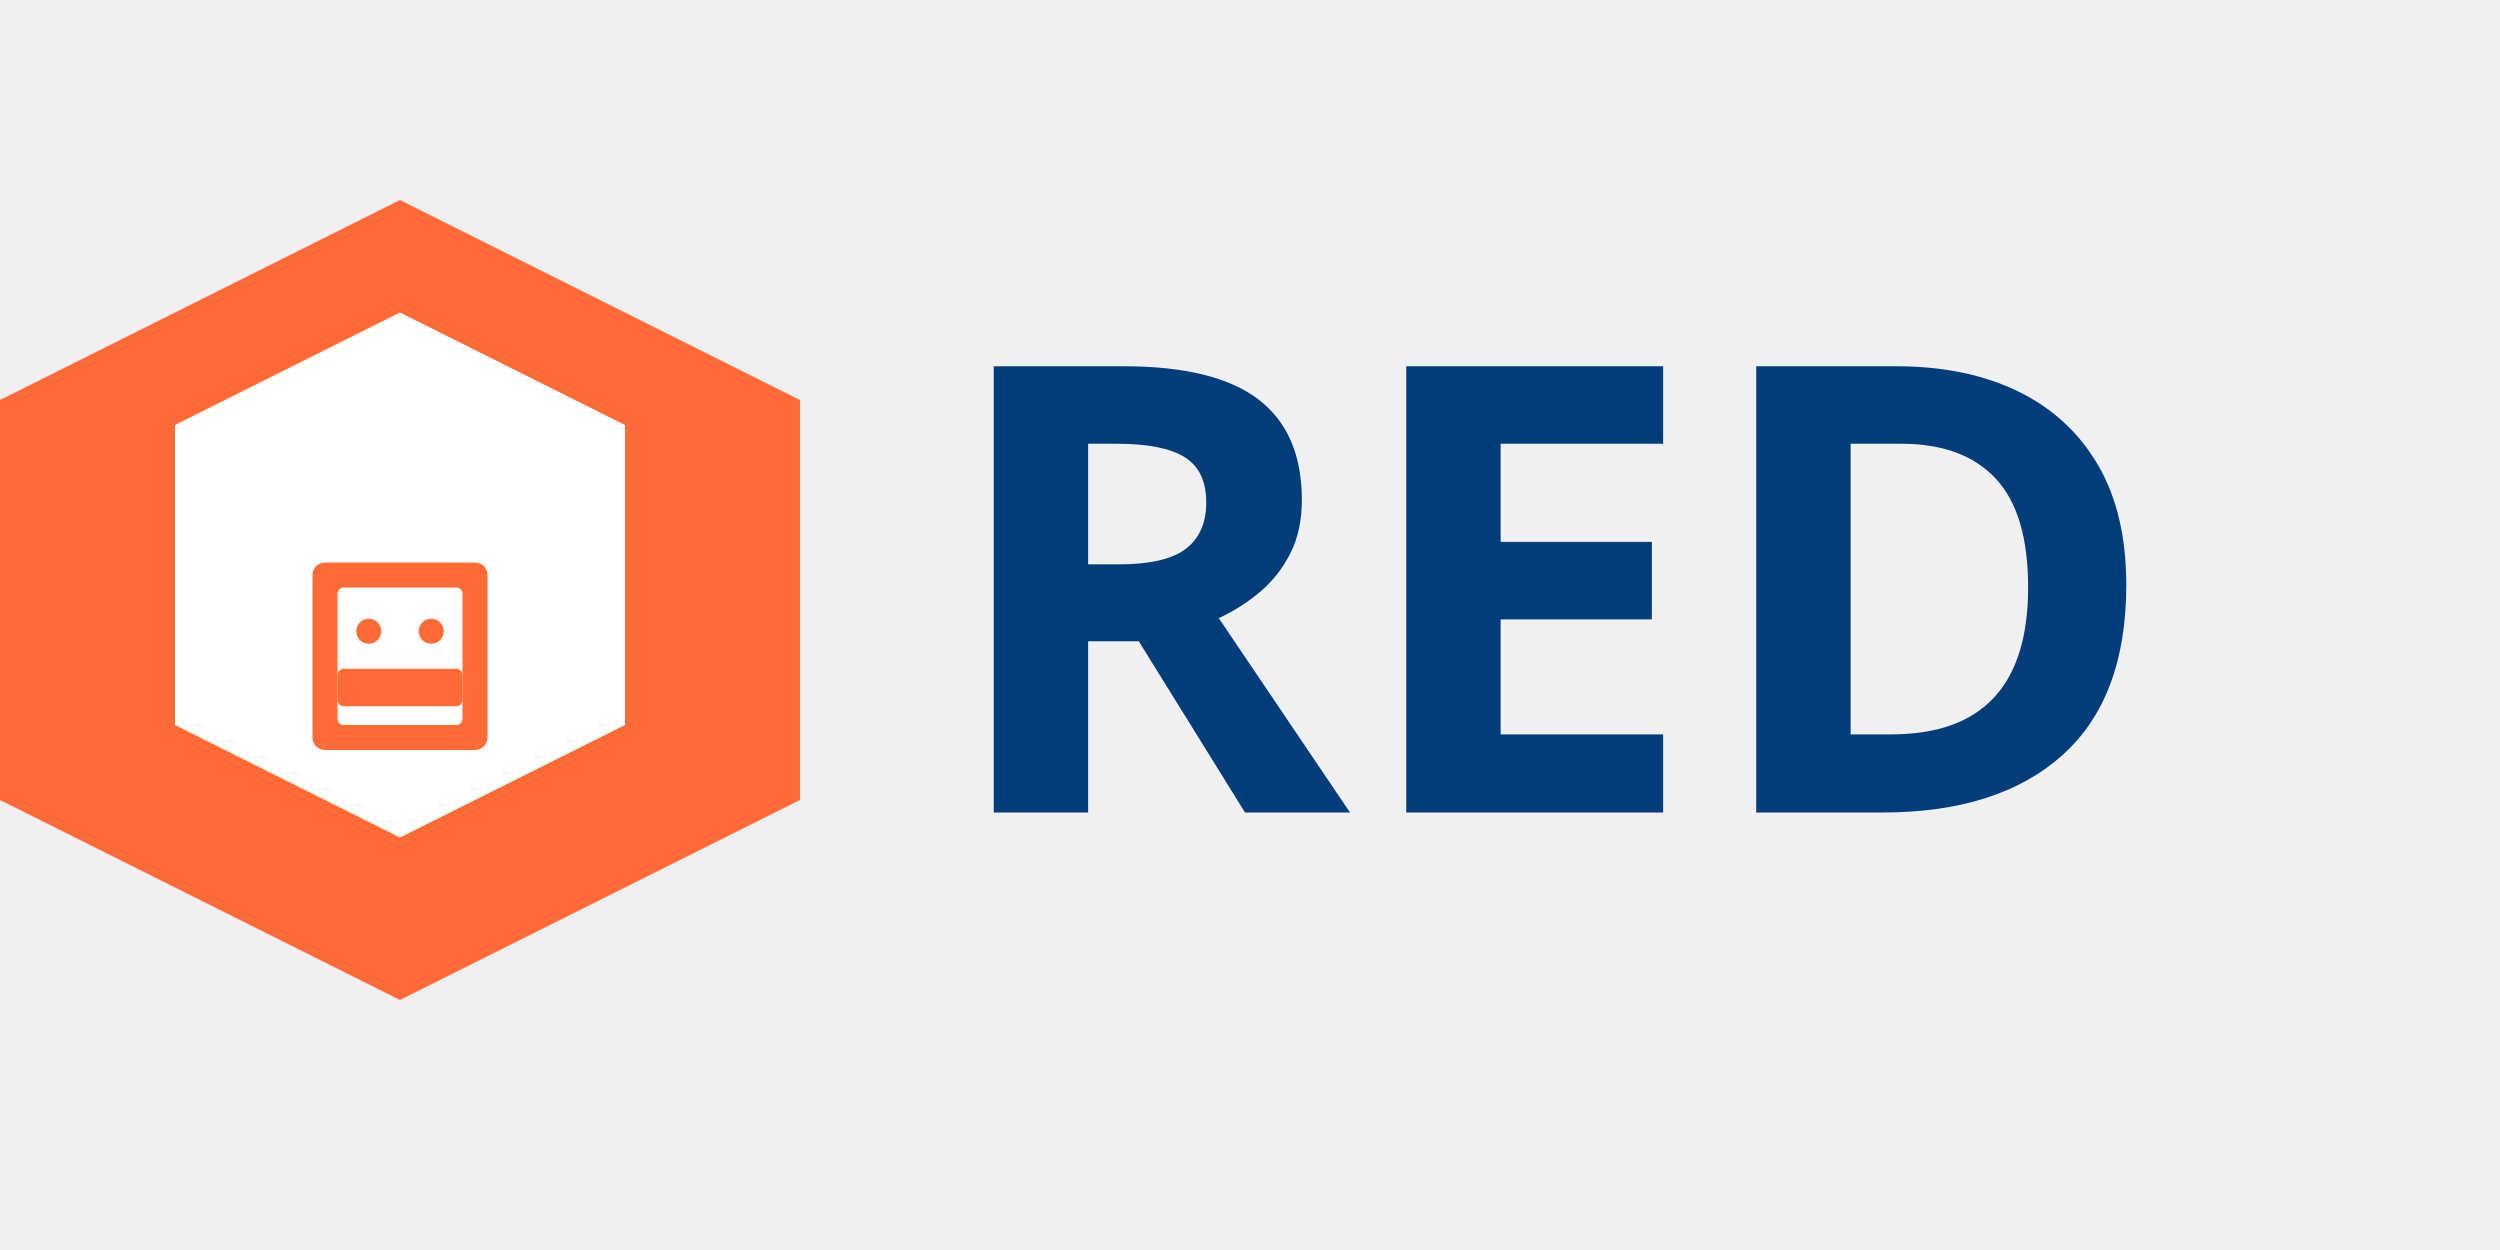
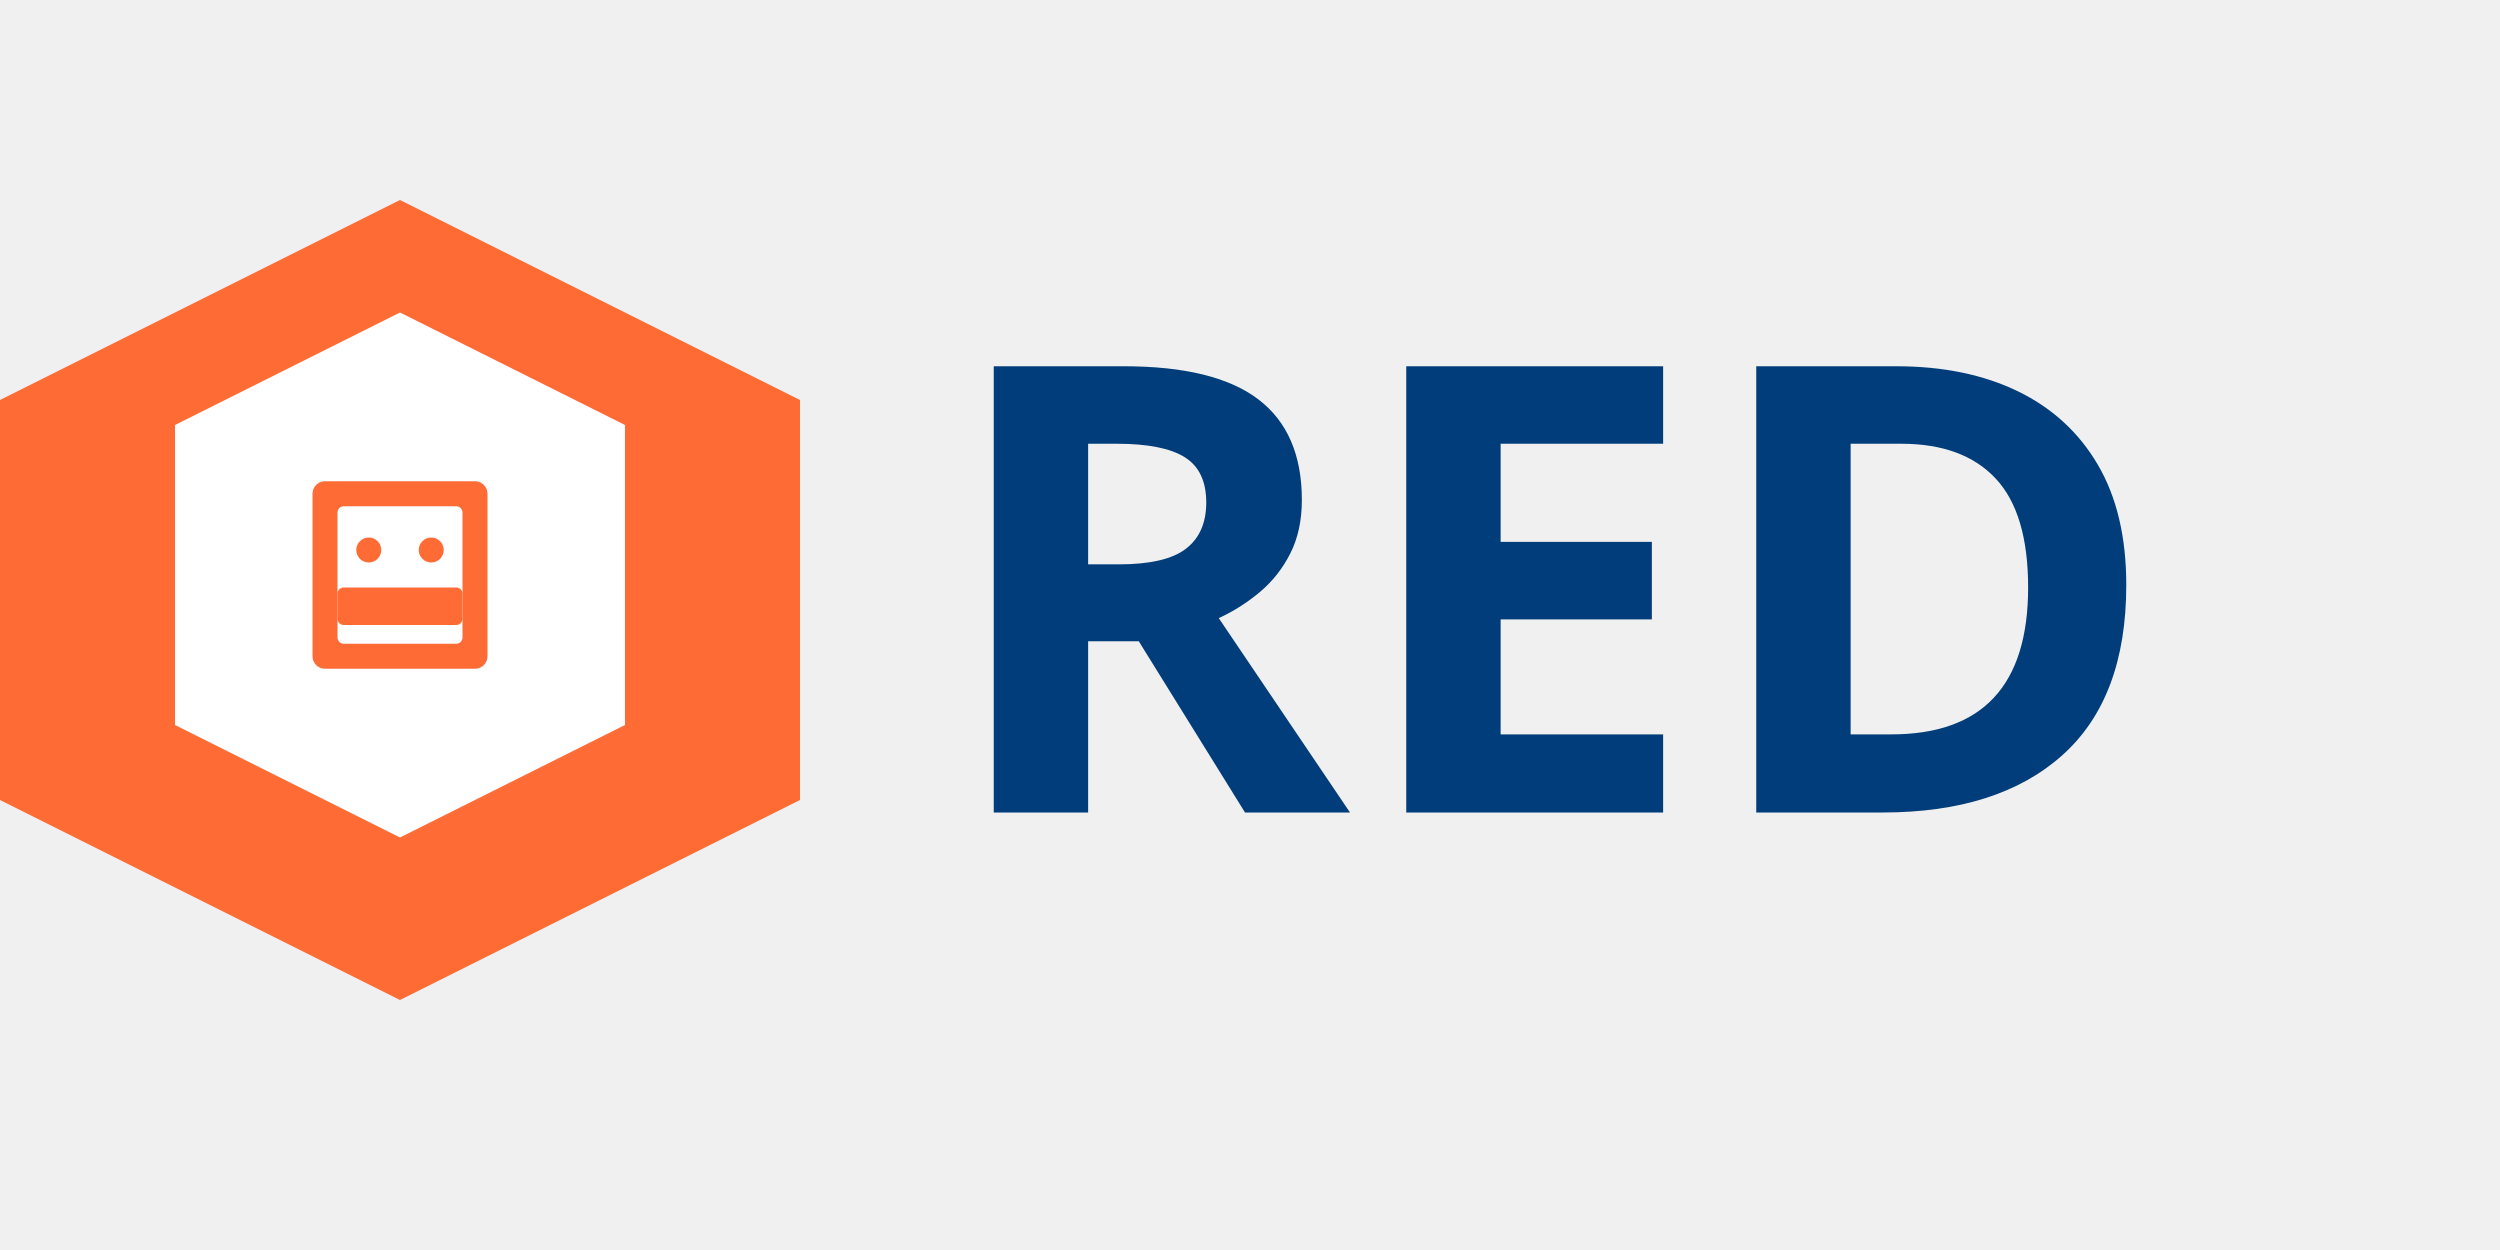
<svg xmlns="http://www.w3.org/2000/svg" width="800" height="400" viewBox="0 0 800 400" fill="none">
  <path d="M128 64L256 128V256L128 320L0 256V128L128 64Z" fill="#FF6B35" />
  <path d="M128 100L200 136V232L128 268L56 232V136L128 100Z" fill="white" />
-   <rect x="100" y="180" width="56" height="60" rx="4" fill="#FF6B35" />
-   <rect x="108" y="188" width="40" height="44" rx="2" fill="white" />
-   <circle cx="118" cy="202" r="4" fill="#FF6B35" />
-   <circle cx="138" cy="202" r="4" fill="#FF6B35" />
-   <rect x="108" y="214" width="40" height="12" rx="2" fill="#FF6B35" />
+   <rect x="100" y="154" width="56" height="60" rx="4" fill="#FF6B35" />
+   <rect x="108" y="162" width="40" height="44" rx="2" fill="white" />
+   <circle cx="118" cy="176" r="4" fill="#FF6B35" />
+   <circle cx="138" cy="176" r="4" fill="#FF6B35" />
+   <rect x="108" y="188" width="40" height="12" rx="2" fill="#FF6B35" />
  <text x="300" y="260" font-family="Plus Jakarta Sans, sans-serif" font-size="200" font-weight="800" fill="#003D7A">RED</text>
</svg>
